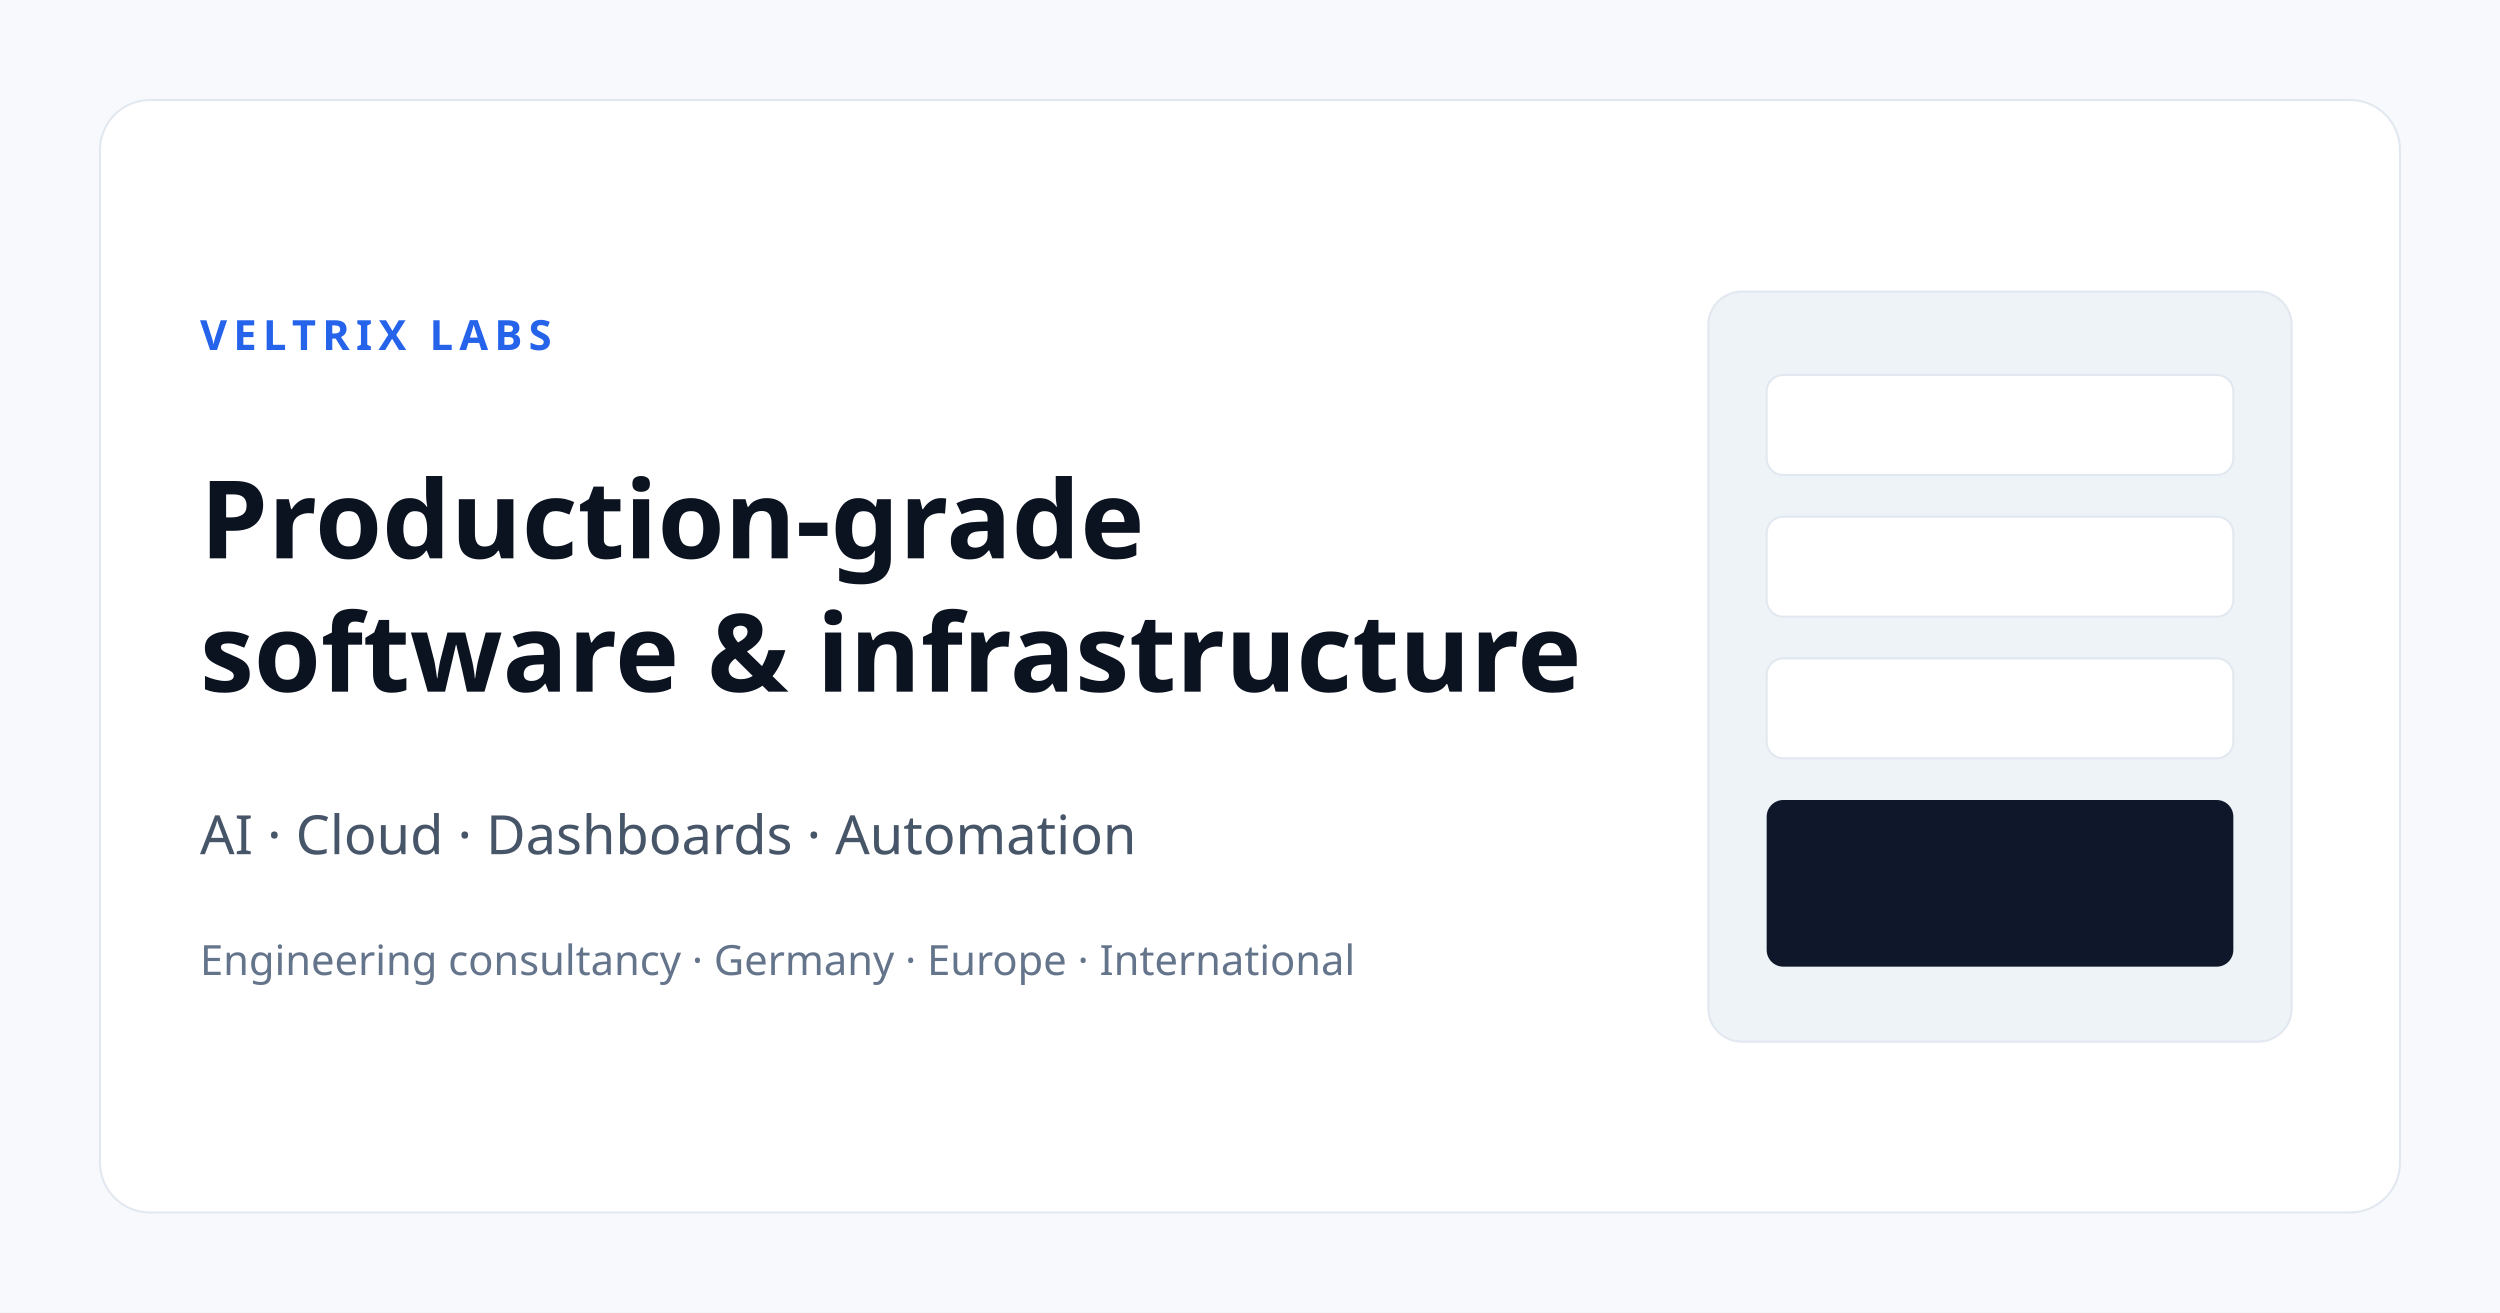
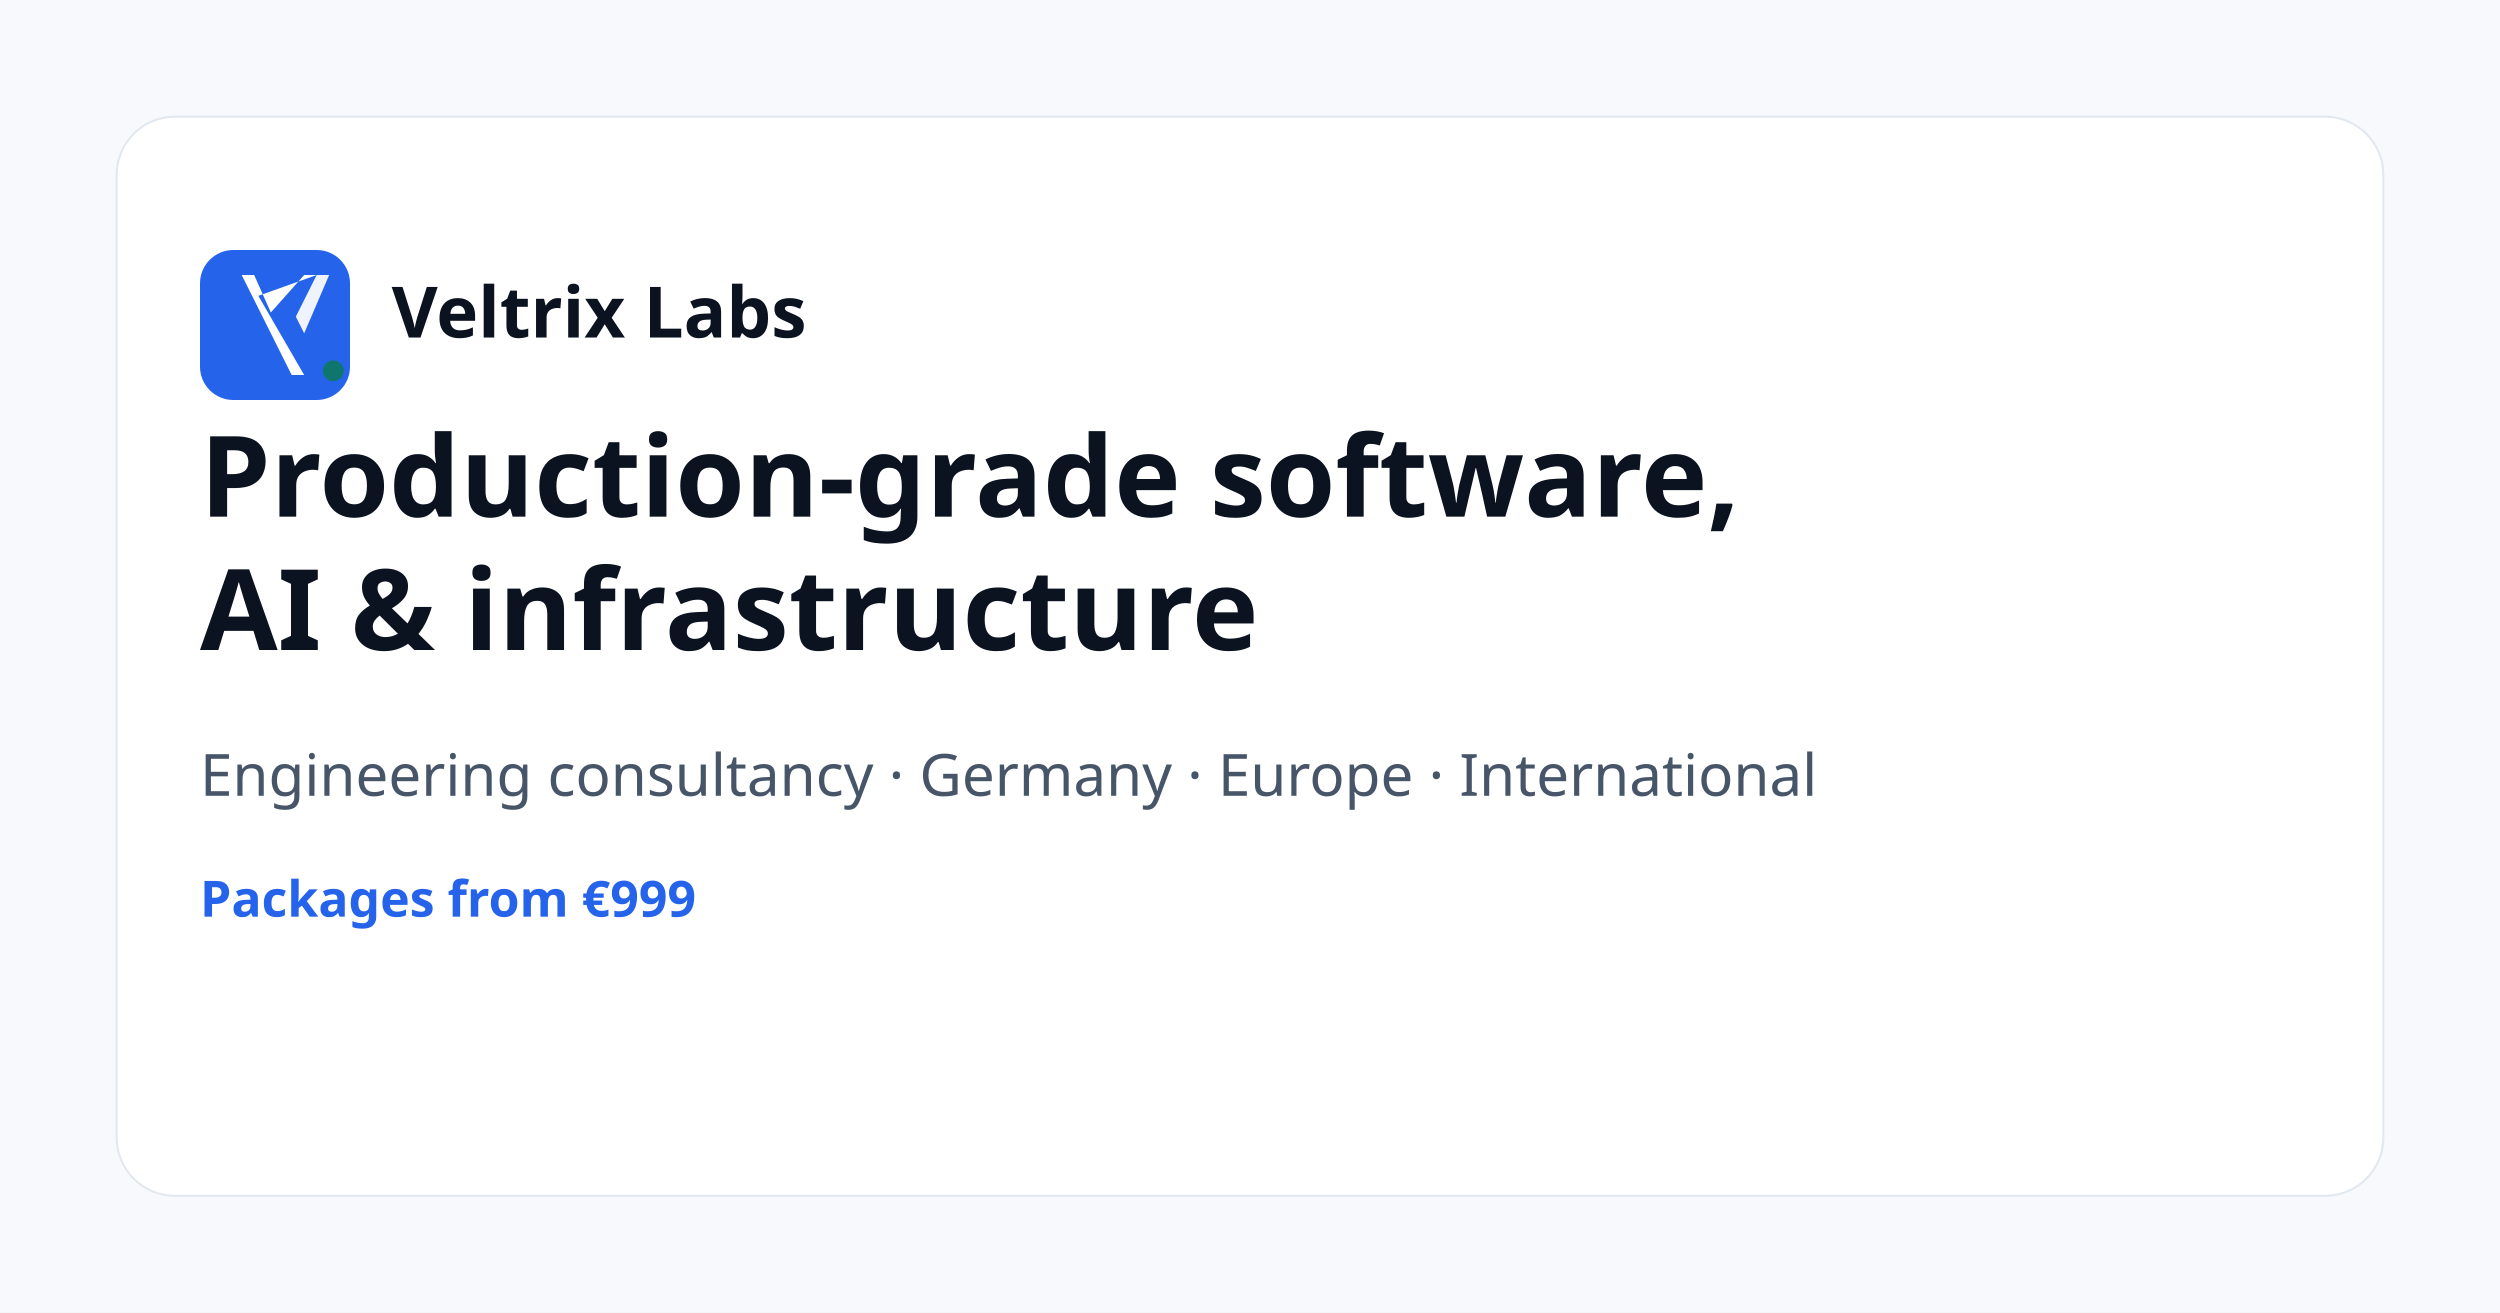
<svg xmlns="http://www.w3.org/2000/svg" width="1200" height="630" viewBox="0 0 1200 630" fill="none">
  <rect width="1200" height="630" fill="#F7F9FC" />
-   <rect x="48" y="48" width="1104" height="534" rx="24" fill="#FFFFFF" stroke="#E2E8F0" />
-   <text x="96" y="168" fill="#2563EB" font-size="20" font-family="system-ui, sans-serif" font-weight="600" letter-spacing="3">VELTRIX LABS</text>
-   <text x="96" y="268" fill="#0B1220" font-size="52" font-family="system-ui, sans-serif" font-weight="600">Production-grade</text>
-   <text x="96" y="332" fill="#0B1220" font-size="52" font-family="system-ui, sans-serif" font-weight="600">software &amp; infrastructure</text>
-   <text x="96" y="410" fill="#475569" font-size="26" font-family="system-ui, sans-serif">AI · Cloud · Dashboards · Automation</text>
-   <text x="96" y="468" fill="#64748B" font-size="20" font-family="system-ui, sans-serif">Engineering consultancy · Germany · Europe · International</text>
-   <rect x="820" y="140" width="280" height="360" rx="16" fill="#EEF3F8" stroke="#E2E8F0" />
-   <rect x="848" y="180" width="224" height="48" rx="8" fill="#FFFFFF" stroke="#E2E8F0" />
-   <rect x="848" y="248" width="224" height="48" rx="8" fill="#FFFFFF" stroke="#E2E8F0" />
-   <rect x="848" y="316" width="224" height="48" rx="8" fill="#FFFFFF" stroke="#E2E8F0" />
-   <rect x="848" y="384" width="224" height="80" rx="8" fill="#0F172A" />
+   <rect x="56" y="56" width="1088" height="518" rx="28" fill="#FFFFFF" stroke="#E2E8F0" />
+   <rect x="96" y="120" width="72" height="72" rx="16" fill="#2563EB" />
+   <path d="M116 132L140 180H146L124 142L152 132H146L130 150L122 132H116Z" fill="white" />
+   <path d="M158 132H152L142 152L146 160L158 132Z" fill="white" fill-opacity="0.92" />
+   <circle cx="160" cy="178" r="5" fill="#0F766E" />
+   <text x="188" y="162" fill="#0B1220" font-family="system-ui, sans-serif" font-size="34" font-weight="600">Veltrix Labs</text>
+   <text x="96" y="248" fill="#0B1220" font-family="system-ui, sans-serif" font-size="54" font-weight="600">Production-grade software,</text>
+   <text x="96" y="312" fill="#0B1220" font-family="system-ui, sans-serif" font-size="54" font-weight="600">AI &amp; infrastructure</text>
+   <text x="96" y="382" fill="#475569" font-family="system-ui, sans-serif" font-size="28">Engineering consultancy · Germany · Europe · International</text>
+   <text x="96" y="440" fill="#2563EB" font-family="system-ui, sans-serif" font-size="24" font-weight="600">Packages from €999</text>
</svg>
